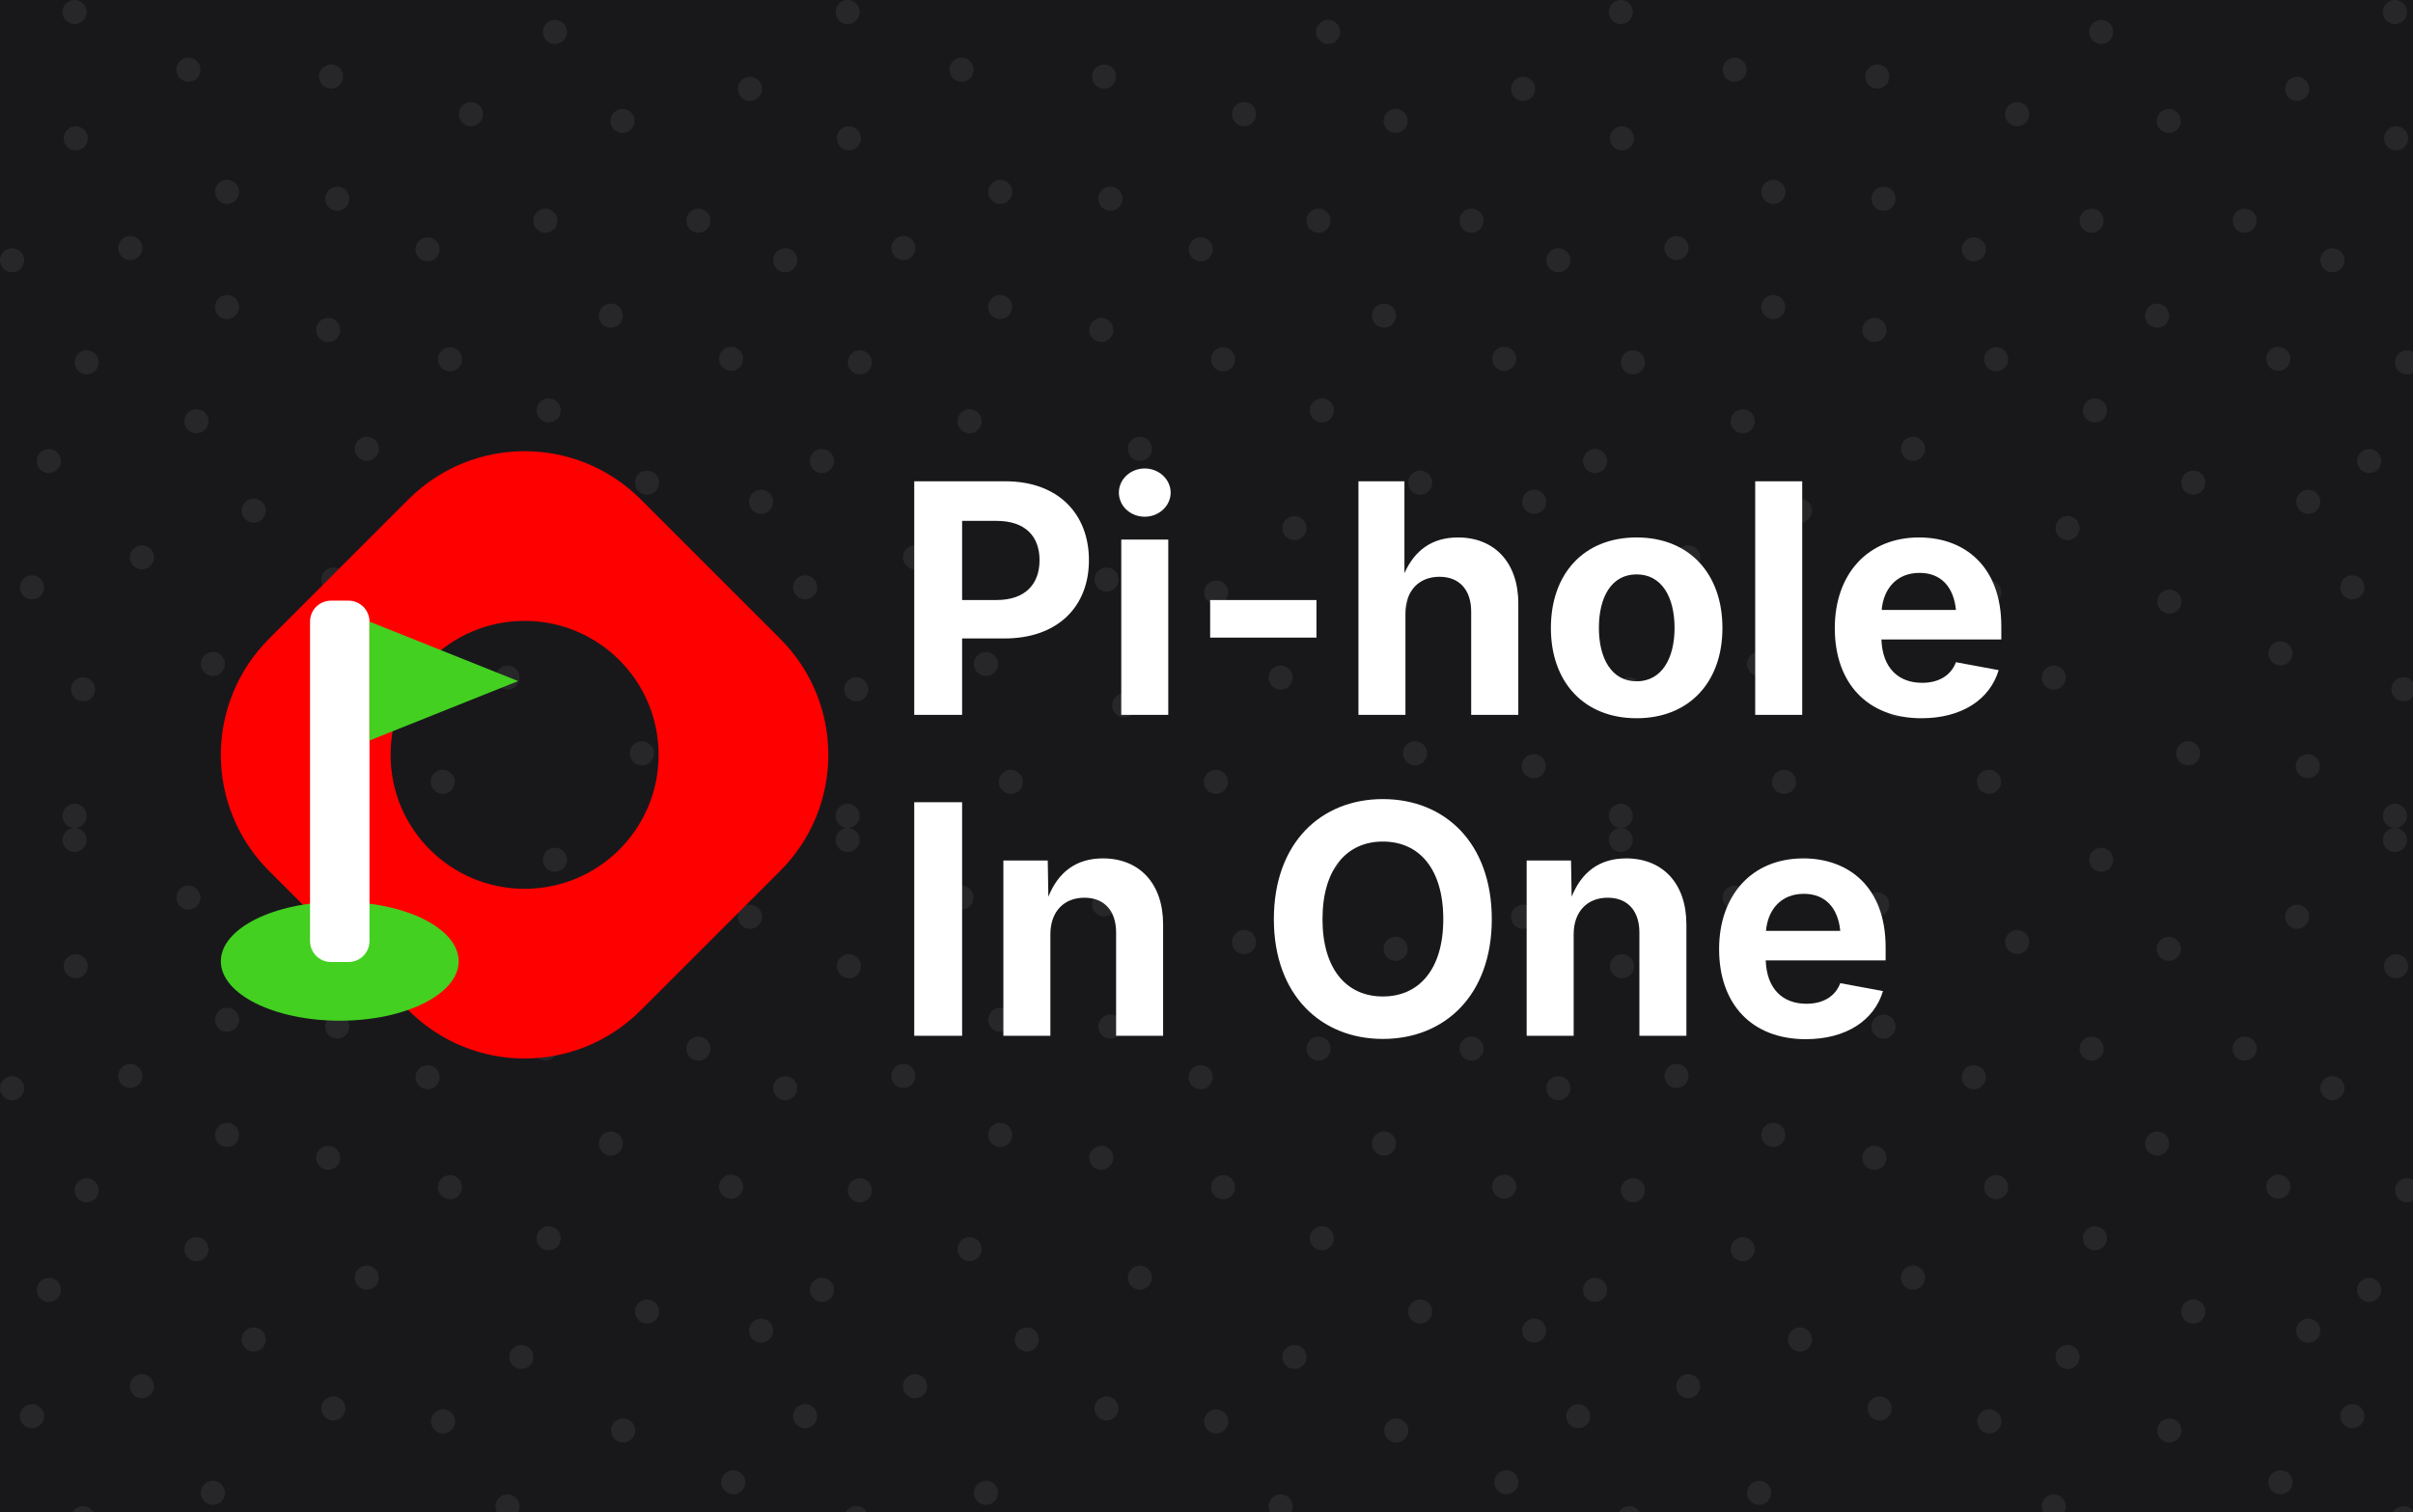
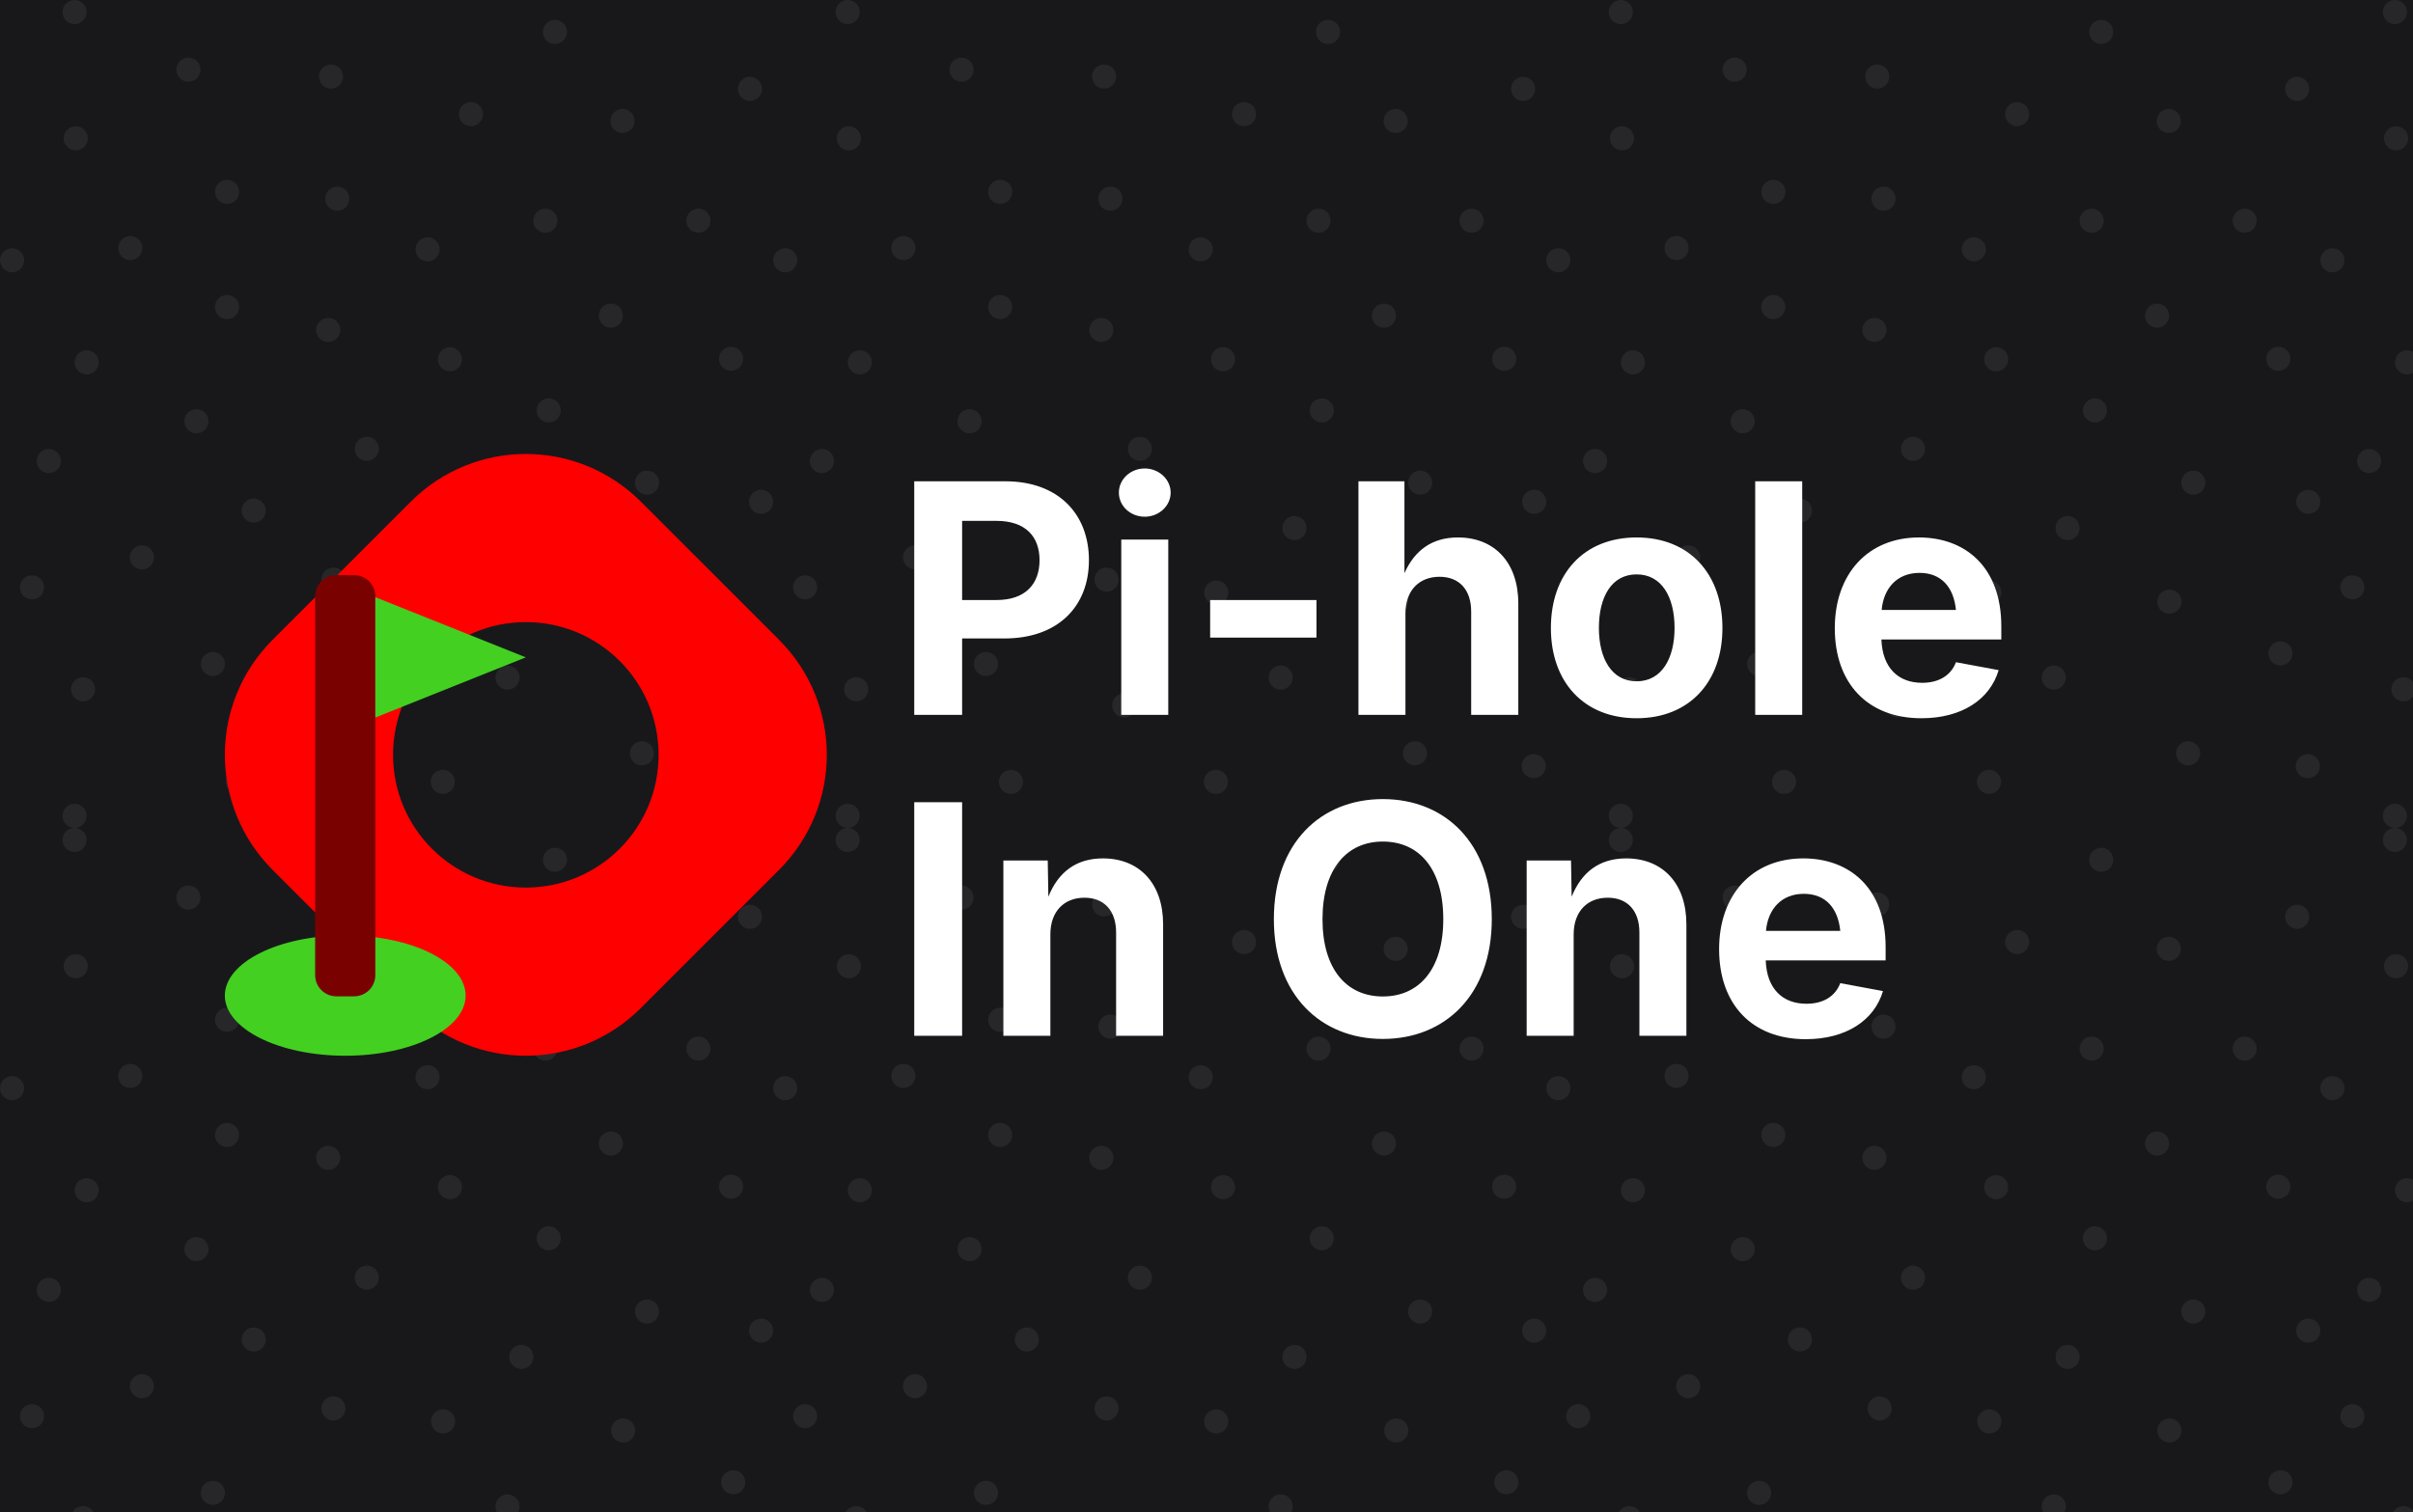
<svg xmlns="http://www.w3.org/2000/svg" xmlns:xlink="http://www.w3.org/1999/xlink" viewBox="0 0 300 188" version="1.1" id="svg6" width="300" height="188">
  <defs id="defs2">
    <pattern xlink:href="#pattern103" preserveAspectRatio="xMidYMid" id="pattern104" patternTransform="scale(1)" x="0" y="0" />
    <linearGradient id="New_Gradient_Swatch_1" x1="2.71" x2="69.77" y1="20.04" y2="20.04" gradientUnits="userSpaceOnUse" gradientTransform="matrix(1.472184,0,0,1.472184,81.31804,8.031339)">
      <stop offset="0" stop-color="#12b212" id="stop1" />
      <stop offset="1" stop-color="#0f0" id="stop2" />
    </linearGradient>
    <style id="style2">.cls-2{fill:#980200}.cls-3{fill:red}</style>
    <pattern patternUnits="userSpaceOnUse" width="10" height="10" patternTransform="scale(1)" preserveAspectRatio="xMidYMid" id="pattern3">
      <g fill="none" fill-rule="evenodd" id="g2" style="fill:#27272a;fill-opacity:1">
        <g fill="#000000" id="g1" style="fill:#27272a;fill-opacity:1">
          <path d="M 6,4 V 0 H 4 V 4 H 0 v 2 h 4 v 4 H 6 V 6 h 4 V 4 Z" id="path1" style="fill:#27272a;fill-opacity:1" />
        </g>
      </g>
    </pattern>
    <pattern patternUnits="userSpaceOnUse" width="10" height="10" patternTransform="scale(1)" preserveAspectRatio="xMidYMid" id="pattern3-1">
      <g fill="none" fill-rule="evenodd" id="g2-5" style="fill:#27272a;fill-opacity:1">
        <g fill="#000000" id="g1-2" style="fill:#27272a;fill-opacity:1">
          <path d="M 6,4 V 0 H 4 V 4 H 0 v 2 h 4 v 4 H 6 V 6 h 4 V 4 Z" id="path1-7" style="fill:#27272a;fill-opacity:1" />
        </g>
      </g>
    </pattern>
    <pattern patternUnits="userSpaceOnUse" width="96.14" height="103" patternTransform="translate(2.24,-0.57)" preserveAspectRatio="xMidYMid" id="pattern103">
      <circle style="fill:#27272a;fill-opacity:1;stroke:none;stroke-width:10" cx="23.43" cy="8.67" r="1.5" id="circle60" />
      <circle style="fill:#27272a;fill-opacity:1;stroke:none;stroke-width:10" cx="28.24" cy="23.87" r="1.5" id="circle61" />
      <circle style="fill:#27272a;fill-opacity:1;stroke:none;stroke-width:10" cx="41.94" cy="24.72" r="1.5" id="circle62" />
      <circle style="fill:#27272a;fill-opacity:1;stroke:none;stroke-width:10" cx="16.2" cy="30.86" r="1.5" id="circle63" />
      <circle style="fill:#27272a;fill-opacity:1;stroke:none;stroke-width:10" cx="58.56" cy="14.2" r="1.5" id="circle64" />
      <circle style="fill:#27272a;fill-opacity:1;stroke:none;stroke-width:10" cx="55.95" cy="44.7" r="1.5" id="circle65" />
      <circle style="fill:#27272a;fill-opacity:1;stroke:none;stroke-width:10" cx="40.81" cy="41.05" r="1.5" id="circle66" />
      <circle style="fill:#27272a;fill-opacity:1;stroke:none;stroke-width:10" cx="53.17" cy="31.02" r="1.5" id="circle67" />
      <circle style="fill:#27272a;fill-opacity:1;stroke:none;stroke-width:10" cx="45.61" cy="55.84" r="1.5" id="circle68" />
      <circle style="fill:#27272a;fill-opacity:1;stroke:none;stroke-width:10" cx="24.43" cy="52.41" r="1.5" id="circle69" />
      <circle style="fill:#27272a;fill-opacity:1;stroke:none;stroke-width:10" cx="77.41" cy="15.05" r="1.5" id="circle70" />
      <circle style="fill:#27272a;fill-opacity:1;stroke:none;stroke-width:10" cx="68.23" cy="51.06" r="1.5" id="circle71" />
      <circle style="fill:#27272a;fill-opacity:1;stroke:none;stroke-width:10" cx="41.16" cy="9.52" r="1.5" id="circle72" />
      <circle style="fill:#27272a;fill-opacity:1;stroke:none;stroke-width:10" cx="69.01" cy="3.97" r="1.5" id="circle73" />
      <circle style="fill:#27272a;fill-opacity:1;stroke:none;stroke-width:10" cx="93.26" cy="11.06" r="1.5" id="circle74" />
      <circle style="fill:#27272a;fill-opacity:1;stroke:none;stroke-width:10" cx="67.82" cy="27.46" r="1.5" id="circle75" />
      <circle style="fill:#27272a;fill-opacity:1;stroke:none;stroke-width:10" cx="86.85" cy="27.46" r="1.5" id="circle76" />
      <circle style="fill:#27272a;fill-opacity:1;stroke:none;stroke-width:10" cx="90.91" cy="44.64" r="1.5" id="circle77" />
      <circle style="fill:#27272a;fill-opacity:1;stroke:none;stroke-width:10" cx="75.96" cy="39.27" r="1.5" id="circle78" />
      <circle style="fill:#27272a;fill-opacity:1;stroke:none;stroke-width:10" cx="80.46" cy="60.05" r="1.5" id="circle79" />
      <circle style="fill:#27272a;fill-opacity:1;stroke:none;stroke-width:10" cx="77.49" cy="74.85" r="1.5" id="circle80" />
      <circle style="fill:#27272a;fill-opacity:1;stroke:none;stroke-width:10" cx="91.18" cy="81.29" r="1.5" id="circle81" />
      <circle style="fill:#27272a;fill-opacity:1;stroke:none;stroke-width:10" cx="79.82" cy="93.72" r="1.5" id="circle82" />
      <circle style="fill:#27272a;fill-opacity:1;stroke:none;stroke-width:10" cx="94.58" cy="95.32" r="1.5" id="circle83" />
      <circle style="fill:#27272a;fill-opacity:1;stroke:none;stroke-width:10" cx="94.64" cy="62.43" r="1.5" id="circle84" />
      <circle style="fill:#27272a;fill-opacity:1;stroke:none;stroke-width:10" cx="31.55" cy="63.53" r="1.5" id="circle85" />
      <circle style="fill:#27272a;fill-opacity:1;stroke:none;stroke-width:10" cx="26.47" cy="82.61" r="1.5" id="circle86" />
      <circle style="fill:#27272a;fill-opacity:1;stroke:none;stroke-width:10" cx="43.66" cy="87.76" r="1.5" id="circle87" />
      <circle style="fill:#27272a;fill-opacity:1;stroke:none;stroke-width:10" cx="29.57" cy="97.28" r="1.5" id="circle88" />
      <circle style="fill:#27272a;fill-opacity:1;stroke:none;stroke-width:10" cx="55.1" cy="73.72" r="1.5" id="circle89" />
      <circle style="fill:#27272a;fill-opacity:1;stroke:none;stroke-width:10" cx="64.83" cy="65.7" r="1.5" id="circle90" />
      <circle style="fill:#27272a;fill-opacity:1;stroke:none;stroke-width:10" cx="55.06" cy="97.27" r="1.5" id="circle91" />
      <circle style="fill:#27272a;fill-opacity:1;stroke:none;stroke-width:10" cx="63.11" cy="84.3" r="1.5" id="circle92" />
      <circle style="fill:#27272a;fill-opacity:1;stroke:none;stroke-width:10" cx="41.46" cy="72.11" r="1.5" id="circle93" />
      <circle style="fill:#27272a;fill-opacity:1;stroke:none;stroke-width:10" cx="3.98" cy="73.07" r="1.5" id="circle94" />
      <circle style="fill:#27272a;fill-opacity:1;stroke:none;stroke-width:10" cx="6.07" cy="57.36" r="1.5" id="circle95" />
      <circle style="fill:#27272a;fill-opacity:1;stroke:none;stroke-width:10" cx="10.33" cy="85.76" r="1.5" id="circle96" />
      <circle style="fill:#27272a;fill-opacity:1;stroke:none;stroke-width:10" cx="17.65" cy="69.34" r="1.5" id="circle97" />
      <circle style="fill:#27272a;fill-opacity:1;stroke:none;stroke-width:10" cx="1.5" cy="32.38" r="1.5" id="circle98" />
      <circle style="fill:#27272a;fill-opacity:1;stroke:none;stroke-width:10" cx="9.42" cy="17.21" r="1.5" id="circle99" />
      <circle style="fill:#27272a;fill-opacity:1;stroke:none;stroke-width:10" cx="9.27" cy="1.5" r="1.5" id="circle100" />
      <circle style="fill:#27272a;fill-opacity:1;stroke:none;stroke-width:10" cx="9.27" cy="101.5" r="1.5" id="circle101" />
      <circle style="fill:#27272a;fill-opacity:1;stroke:none;stroke-width:10" cx="10.78" cy="45.08" r="1.5" id="circle102" />
      <circle style="fill:#27272a;fill-opacity:1;stroke:none;stroke-width:10" cx="28.23" cy="38.2" r="1.5" id="circle103" />
    </pattern>
  </defs>
  <rect style="fill:#18181b;fill-opacity:1;stroke-width:4.992;stroke-linejoin:round;stroke-miterlimit:0;stroke-opacity:0;paint-order:markers stroke fill" id="rect1-1" width="437.76" height="280.57" x="0" y="0" />
  <rect style="fill:url(#pattern104);stroke:none;stroke-width:3.522" width="437.76" height="280.57" x="0" y="0" id="rect103" />
  <text xml:space="preserve" style="font-style:normal;font-variant:normal;font-weight:bold;font-stretch:normal;font-size:39.915px;line-height:1;font-family:inter;-inkscape-font-specification:'inter Bold';text-align:start;writing-mode:lr-tb;direction:ltr;text-anchor:start;fill:#ffffff;fill-opacity:1;stroke-width:3.742;stroke-linejoin:round;stroke-miterlimit:0;paint-order:markers fill stroke" x="111.038" y="88.903" id="text1">
    <tspan x="111.038" y="88.903" id="tspan1" style="stroke-width:3.742">Pi-hole</tspan>
    <tspan x="111.038" y="128.818" id="tspan3" style="stroke-width:3.742">In One</tspan>
  </text>
-   <path id="rect8-2" style="fill:#ff0000;fill-opacity:1;stroke-width:4.477;stroke-linejoin:round;stroke-miterlimit:0;paint-order:markers fill stroke" d="m 65.222,56.112 c -5.225,0 -10.449,2.001 -14.452,6.005 L 33.462,79.422 c -8.007,8.007 -8.007,20.9 0,28.907 l 17.307,17.307 c 8.007,8.007 20.898,8.007 28.905,0 L 96.981,108.329 c 8.007,-8.007 8.007,-20.9 0,-28.907 L 79.674,62.117 c -4.003,-4.004 -9.228,-6.005 -14.452,-6.005 z m 0,21.104 A 16.661,16.661 0 0 1 81.882,93.877 16.661,16.661 0 0 1 65.222,110.537 16.661,16.661 0 0 1 48.561,93.877 16.661,16.661 0 0 1 65.222,77.216 Z" />
-   <ellipse style="fill:#43d021;fill-opacity:1;stroke:none;stroke-width:4.348;stroke-linecap:butt;stroke-linejoin:round;stroke-miterlimit:0;stroke-dasharray:none;stroke-opacity:0;paint-order:markers stroke fill" id="path18-7" ry="7.392" rx="14.783" cy="119.547" cx="42.24" />
-   <path id="rect22-6" style="fill:#ffffff;stroke-width:3.523;stroke-linejoin:round;stroke-miterlimit:0;stroke-opacity:0;paint-order:markers stroke fill" d="m 41.158,74.697 h 2.165 c 1.448,0 2.613,1.166 2.613,2.613 v 39.718 c 0,1.448 -1.166,2.613 -2.613,2.613 h -2.165 c -1.448,0 -2.613,-1.166 -2.613,-2.613 V 77.31 c 0,-1.448 1.166,-2.613 2.613,-2.613 z" />
-   <path style="fill:#43d021;fill-opacity:1;stroke:none;stroke-width:3.696;stroke-linecap:butt;stroke-linejoin:round;stroke-miterlimit:0;stroke-dasharray:none;stroke-opacity:0;paint-order:markers stroke fill" d="M 45.936,77.31 V 92.094 L 64.416,84.702 Z" id="path22-1" />
+   <path id="rect8" style="fill:#ff0000;fill-opacity:1;stroke-width:4.436;stroke-linejoin:round;stroke-miterlimit:0;paint-order:markers fill stroke" d="m 65.374,56.457 c -5.177,0 -10.354,1.983 -14.32,5.95 L 33.904,79.554 c -7.934,7.934 -7.934,20.709 0,28.643 l 17.149,17.149 c 7.934,7.934 20.707,7.934 28.641,0 L 96.843,108.197 c 7.934,-7.934 7.934,-20.709 0,-28.643 L 79.694,62.407 C 75.727,58.44 70.551,56.457 65.374,56.457 Z m 0,20.911 A 16.509,16.509 0 0 1 81.882,93.877 16.509,16.509 0 0 1 65.374,110.385 16.509,16.509 0 0 1 48.865,93.877 16.509,16.509 0 0 1 65.374,77.368 Z" />
+   <ellipse style="fill:#43d021;fill-opacity:1;stroke:none;stroke-width:4.402;stroke-linecap:butt;stroke-linejoin:round;stroke-miterlimit:0;stroke-dasharray:none;stroke-opacity:0;paint-order:markers stroke fill" id="path18" ry="7.484" rx="14.968" cy="123.813" cx="42.922" />
+   <path id="rect22" style="fill:#790200;stroke-width:3.567;stroke-linejoin:round;stroke-miterlimit:0;stroke-opacity:0;paint-order:markers stroke fill;fill-opacity:1" d="m 41.826,71.521 h 2.192 c 1.466,0 2.646,1.18 2.646,2.646 v 47.096 c 0,1.466 -1.18,2.646 -2.646,2.646 H 41.826 c -1.466,0 -2.646,-1.18 -2.646,-2.646 V 74.167 c 0,-1.466 1.18,-2.646 2.646,-2.646 z" />
+   <path style="fill:#43d021;fill-opacity:1;stroke:none;stroke-width:3.742;stroke-linecap:butt;stroke-linejoin:round;stroke-miterlimit:0;stroke-dasharray:none;stroke-opacity:0;paint-order:markers stroke fill" d="M 46.664,74.269 V 89.237 l 18.71,-7.484 z" id="path22" />
</svg>
